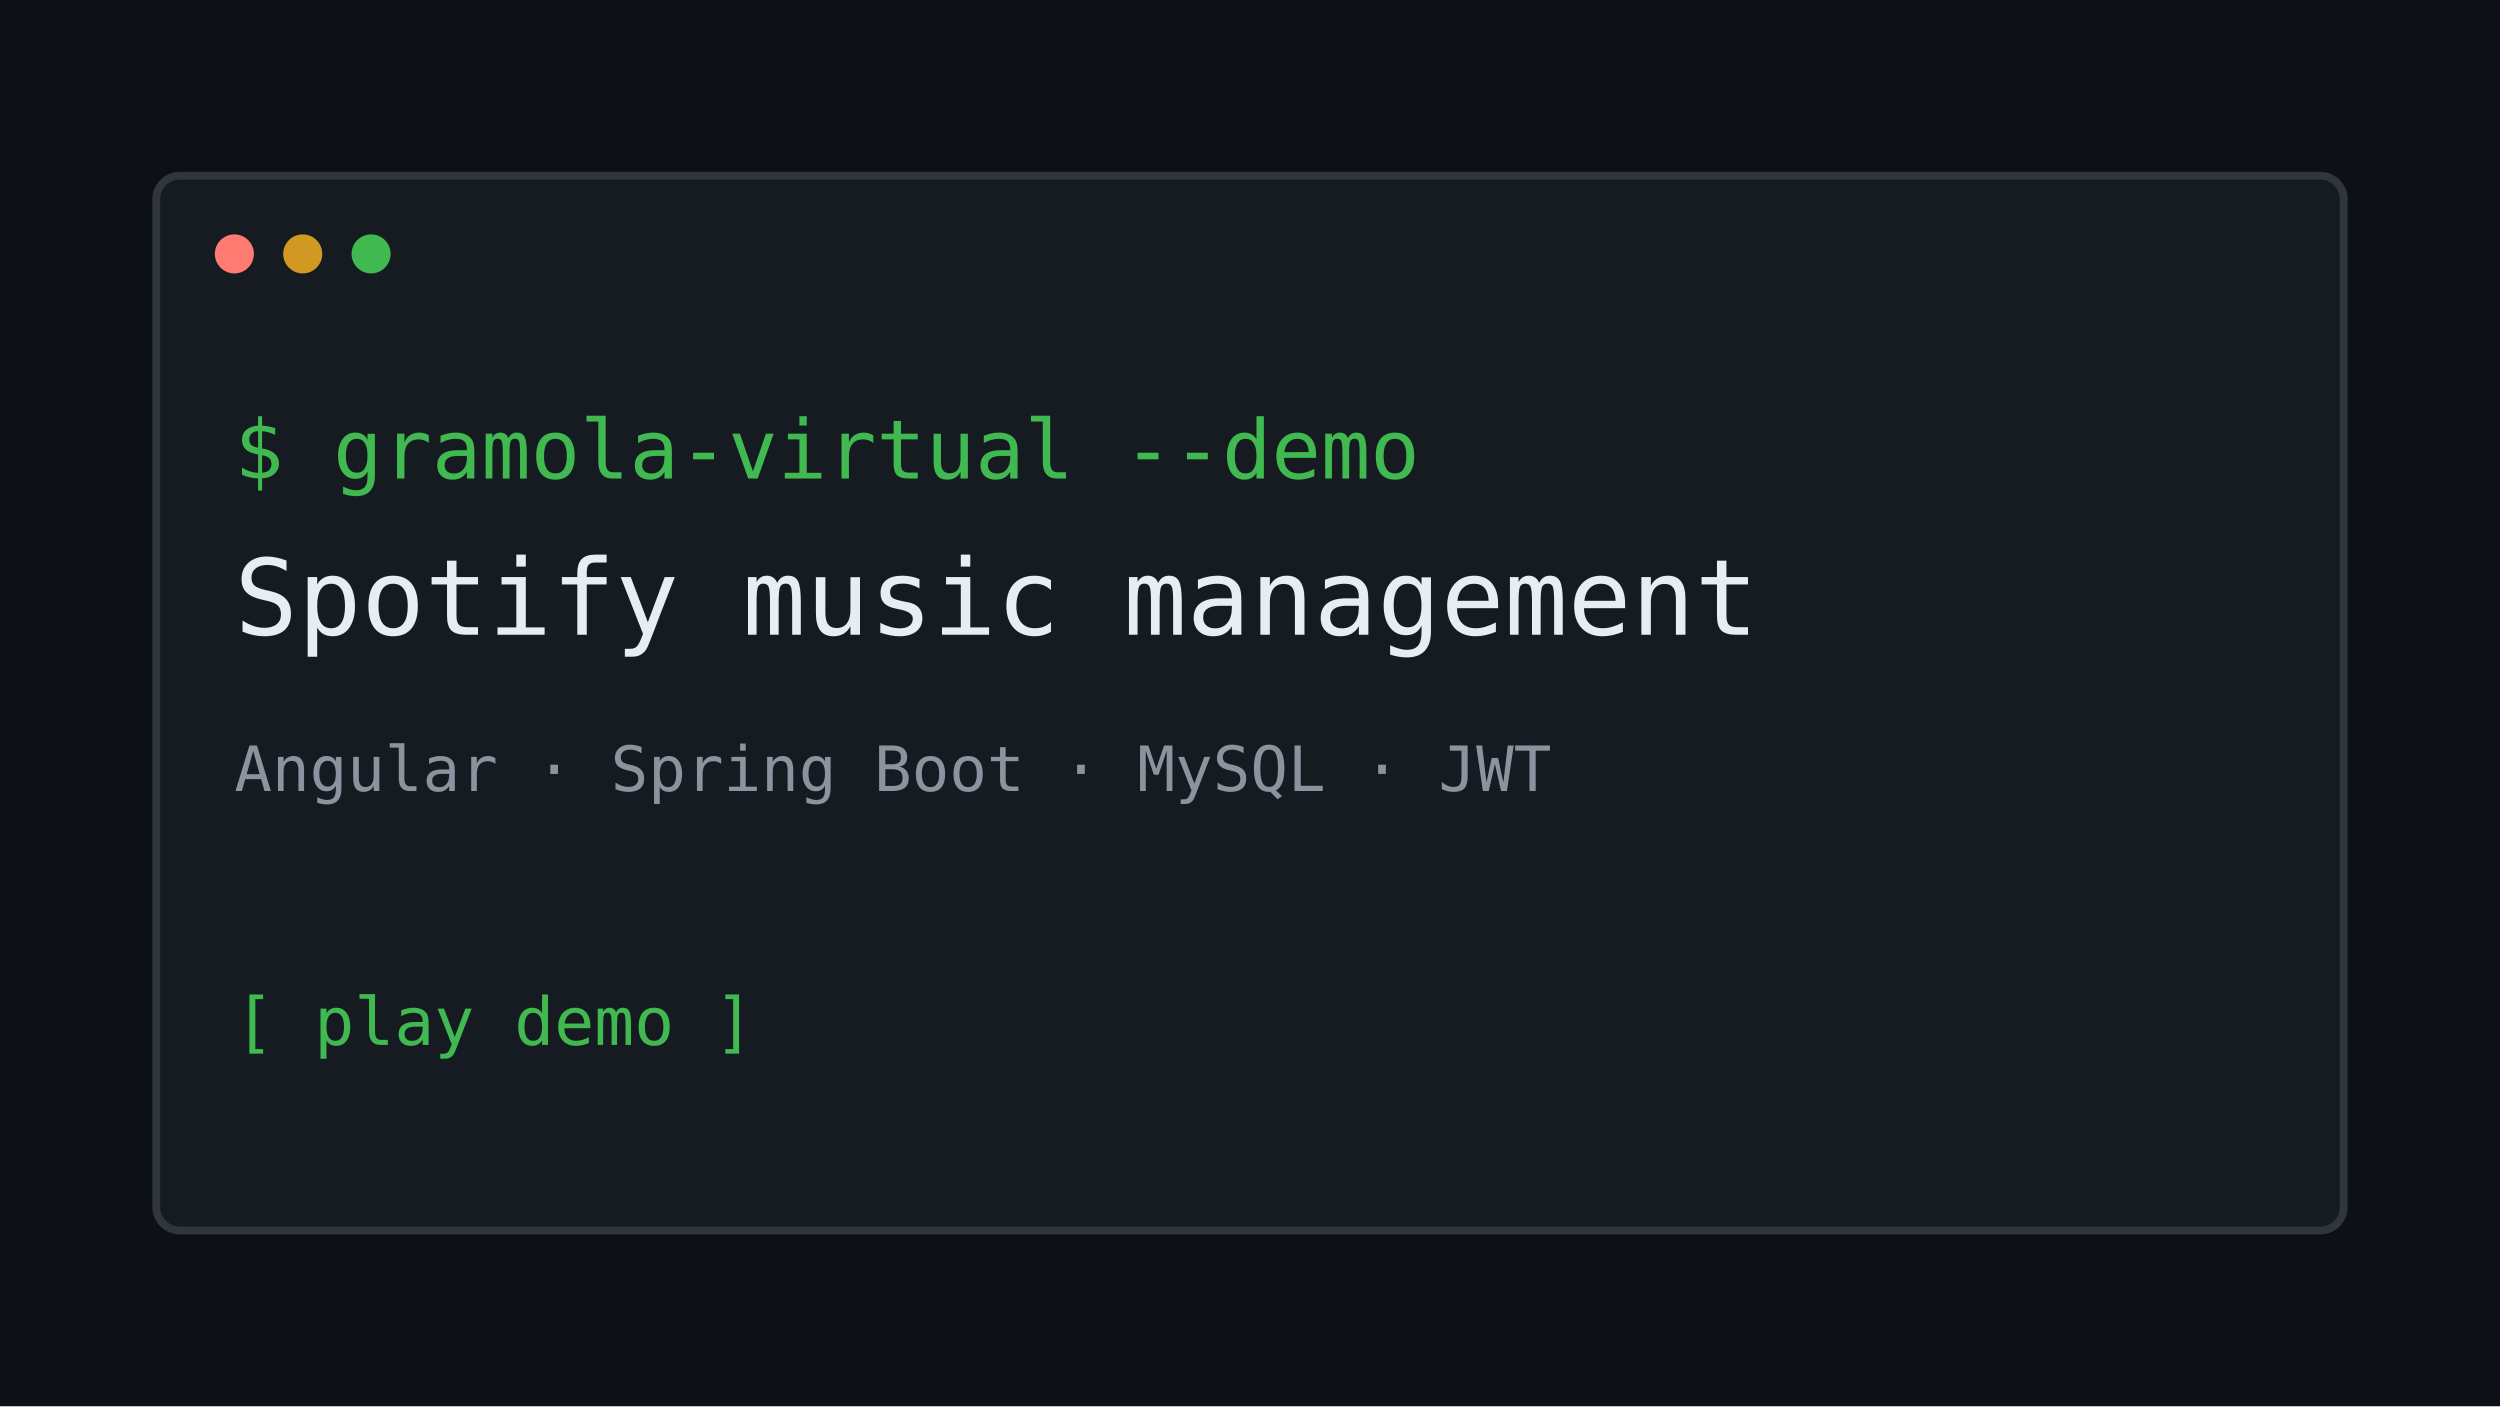
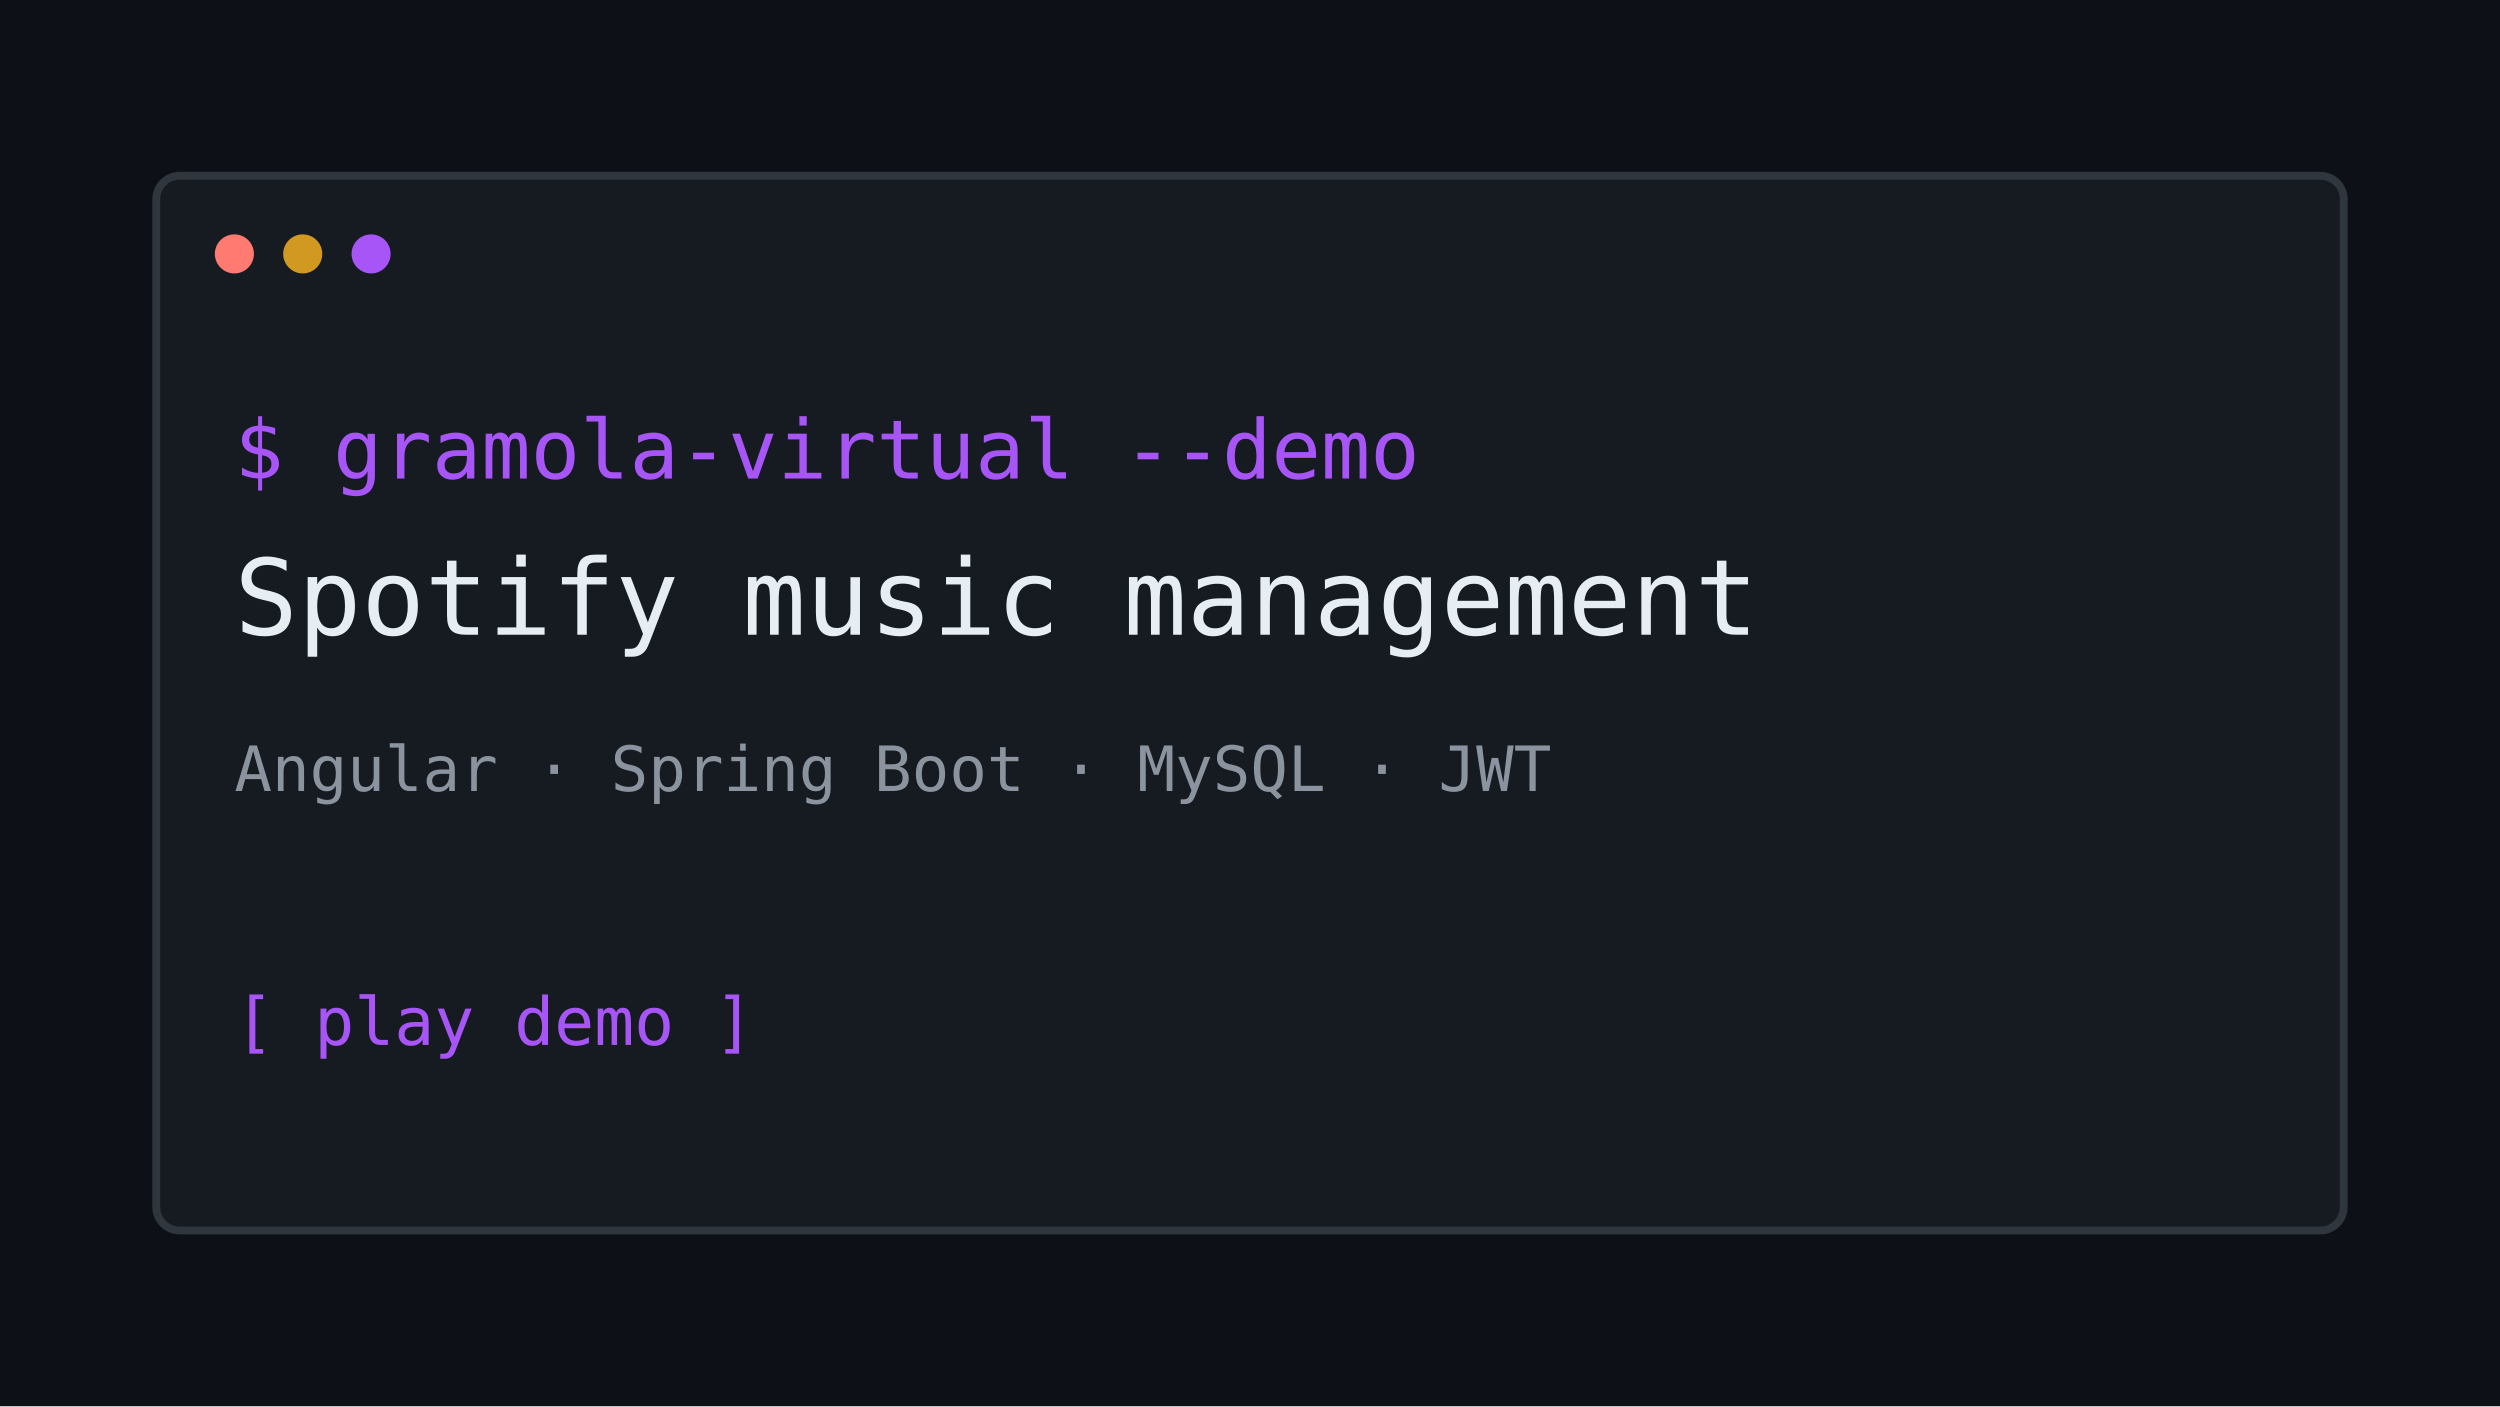
<svg xmlns="http://www.w3.org/2000/svg" viewBox="0 0 1280 720" role="img" aria-labelledby="title desc">
  <rect width="1280" height="720" fill="#0d1117" />
  <rect x="80" y="90" width="1120" height="540" rx="12" fill="#161b22" stroke="#30363d" stroke-width="4" />
  <circle cx="120" cy="130" r="10" fill="#ff7b72" />
  <circle cx="155" cy="130" r="10" fill="#d29922" />
-   <circle cx="190" cy="130" r="10" fill="#3fb950" />
-   <text x="120" y="245" fill="#3fb950" font-family="monospace" font-size="42">$ gramola-virtual --demo</text>
+   <circle cx="190" cy="130" r="10" fill="#a855f7" />
+   <text x="120" y="245" fill="#a855f7" font-family="monospace" font-size="42">$ gramola-virtual --demo</text>
  <text x="120" y="325" fill="#e6edf3" font-family="monospace" font-size="54">Spotify music management</text>
  <text x="120" y="405" fill="#8b949e" font-family="monospace" font-size="32">Angular · Spring Boot · MySQL · JWT</text>
-   <text x="120" y="535" fill="#3fb950" font-family="monospace" font-size="34">[ play demo ]</text>
+   <text x="120" y="535" fill="#a855f7" font-family="monospace" font-size="34">[ play demo ]</text>
</svg>
